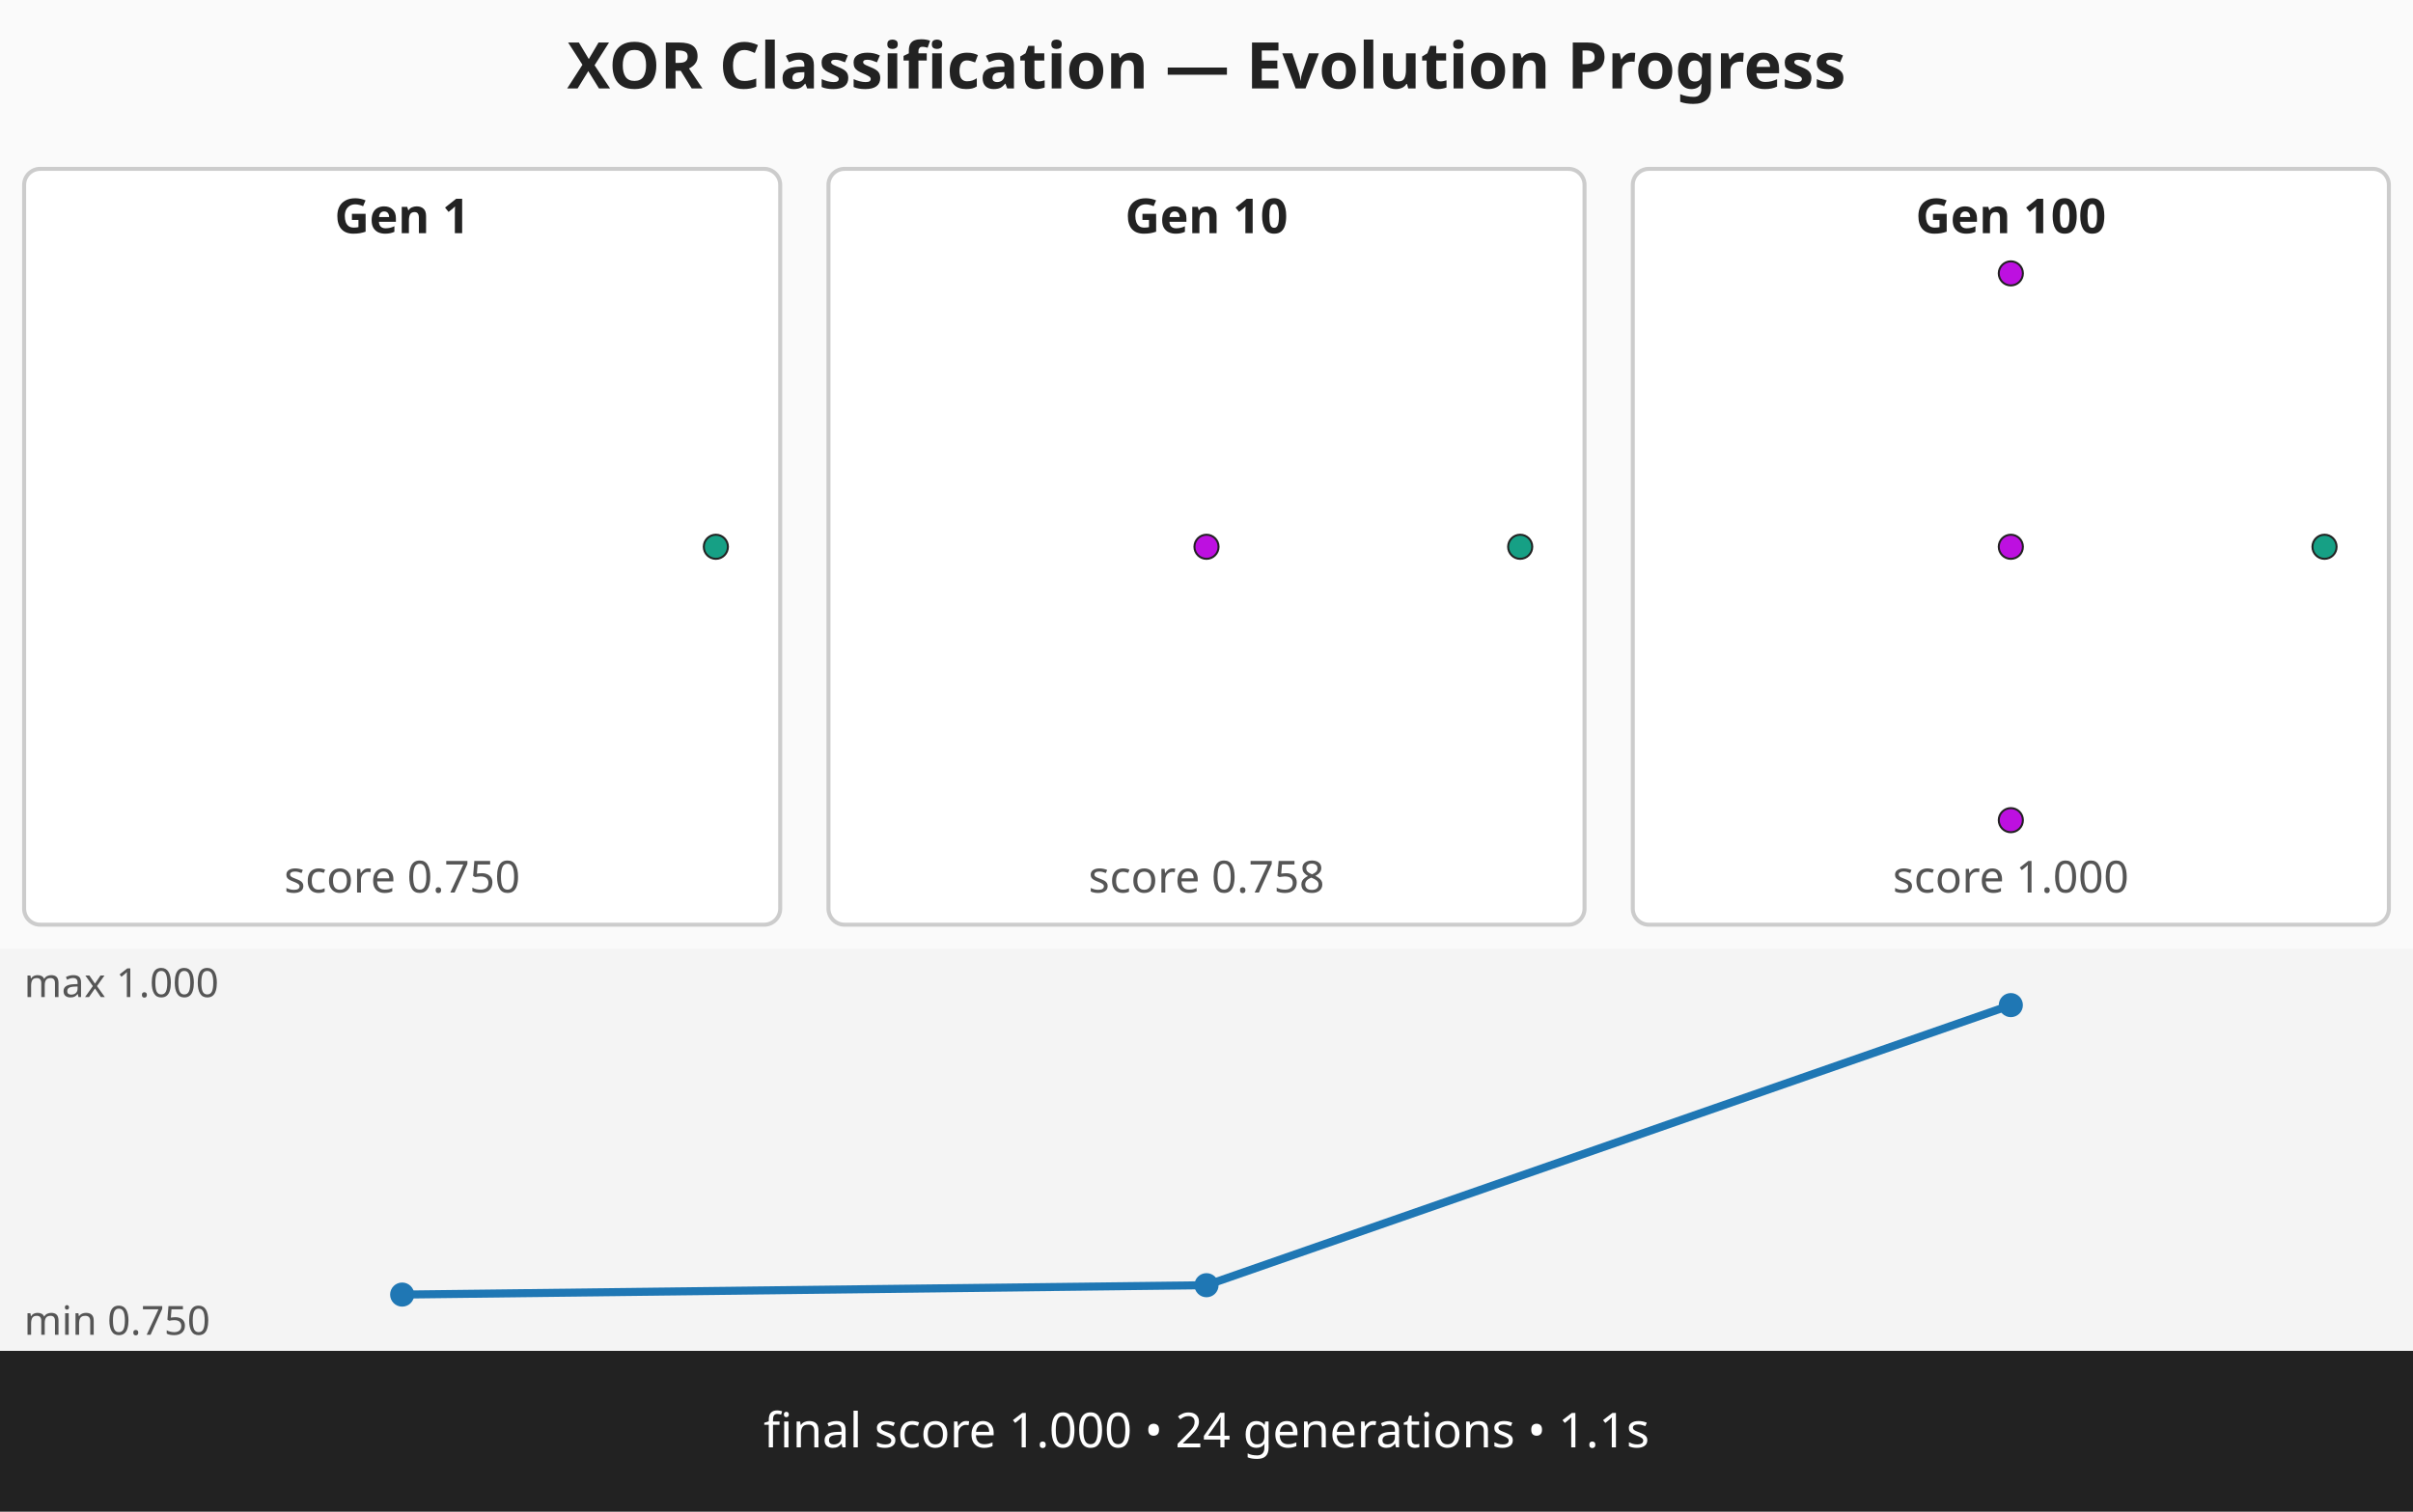
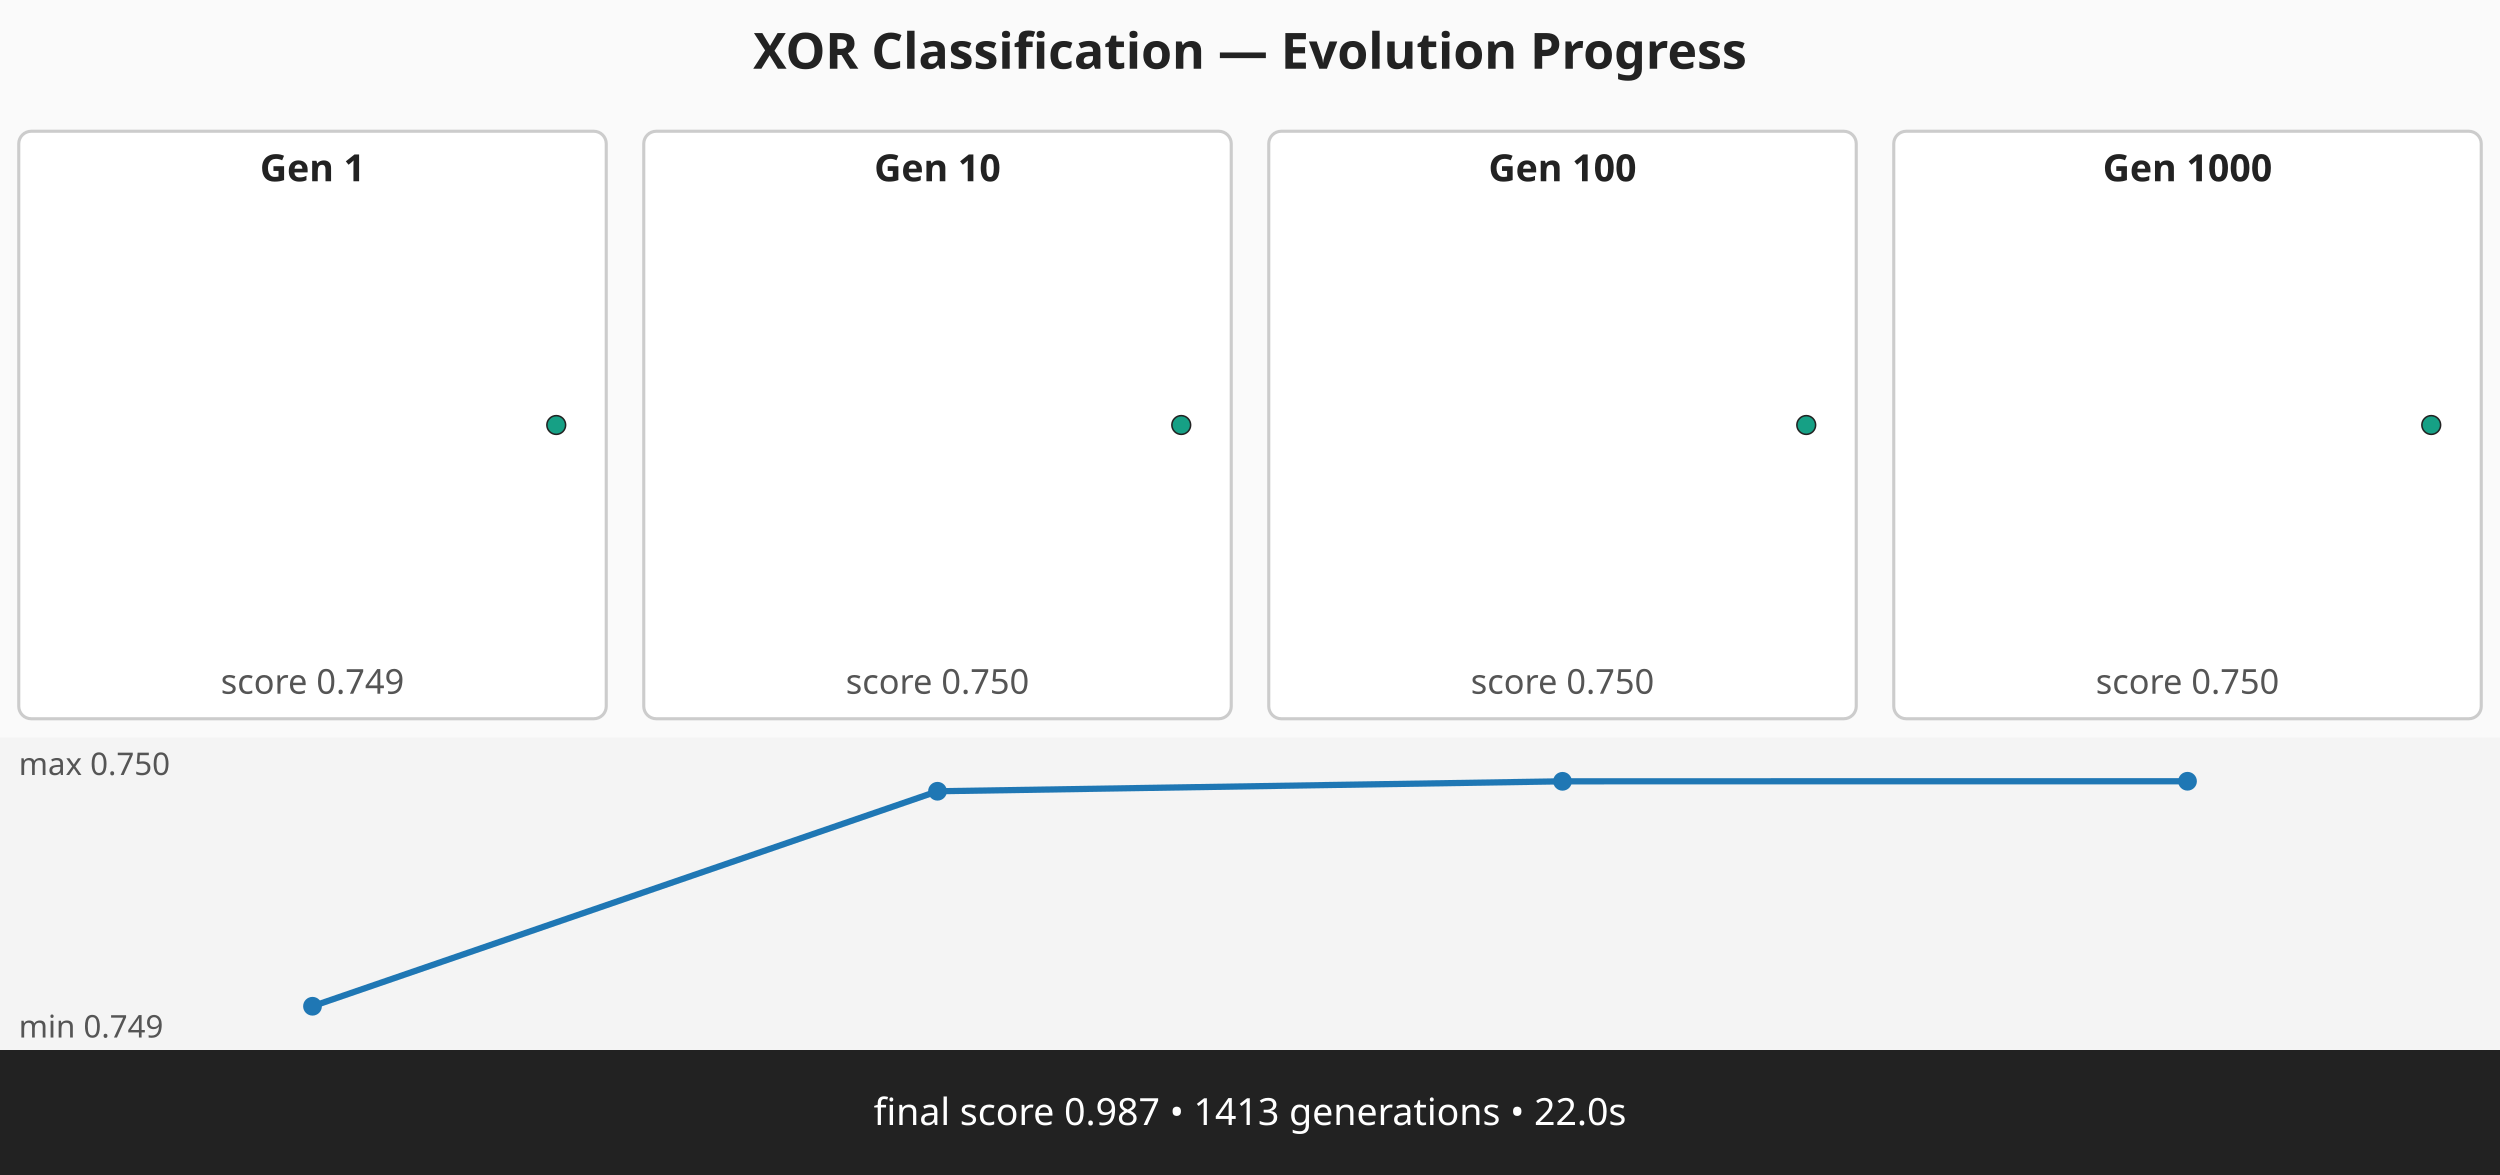
- <svg xmlns="http://www.w3.org/2000/svg" viewBox="0 0 600 376" width="600" height="376" role="img" aria-label="XOR Classification — Evolution Progress multi-panel strip">
-   <rect width="600" height="376" fill="#fafafa" />
-   <text x="300" y="22" text-anchor="middle" font-family="sans-serif" font-size="16" font-weight="bold" fill="#222">XOR Classification — Evolution Progress</text>
+ <svg xmlns="http://www.w3.org/2000/svg" viewBox="0 0 800 376" width="800" height="376" role="img" aria-label="XOR Classification — Evolution Progress multi-panel strip">
+   <rect width="800" height="376" fill="#fafafa" />
+   <text x="400" y="22" text-anchor="middle" font-family="sans-serif" font-size="16" font-weight="bold" fill="#222">XOR Classification — Evolution Progress</text>
  <g class="panel" data-generation="1" data-index="0">
    <rect x="6" y="42" width="188" height="188" fill="#ffffff" stroke="#cccccc" stroke-width="1" rx="4">
-       <animate attributeName="fill" values="#ffffff;#fff7c2;#ffffff" begin="0.00s" dur="0.60s" repeatCount="indefinite" repeatDur="1.80s" />
+       <animate attributeName="fill" values="#ffffff;#fff7c2;#ffffff" begin="0.00s" dur="0.60s" repeatCount="indefinite" repeatDur="2.40s" />
    </rect>
    <text x="100" y="58" text-anchor="middle" font-family="sans-serif" font-size="12" font-weight="bold" fill="#222">Gen 1</text>
-     <text x="100" y="222" text-anchor="middle" font-family="sans-serif" font-size="11" fill="#555">score 0.750</text>
+     <text x="100" y="222" text-anchor="middle" font-family="sans-serif" font-size="11" fill="#555">score 0.749</text>
    <circle cx="178" cy="136" r="3" fill="#16a085" stroke="#222" stroke-width="0.5" />
  </g>
  <g class="panel" data-generation="10" data-index="1">
    <rect x="206" y="42" width="188" height="188" fill="#ffffff" stroke="#cccccc" stroke-width="1" rx="4">
-       <animate attributeName="fill" values="#ffffff;#fff7c2;#ffffff" begin="0.60s" dur="0.60s" repeatCount="indefinite" repeatDur="1.80s" />
+       <animate attributeName="fill" values="#ffffff;#fff7c2;#ffffff" begin="0.60s" dur="0.60s" repeatCount="indefinite" repeatDur="2.40s" />
    </rect>
    <text x="300" y="58" text-anchor="middle" font-family="sans-serif" font-size="12" font-weight="bold" fill="#222">Gen 10</text>
-     <text x="300" y="222" text-anchor="middle" font-family="sans-serif" font-size="11" fill="#555">score 0.758</text>
-     <circle cx="300" cy="136" r="3" fill="#bd10e0" stroke="#222" stroke-width="0.5" />
+     <text x="300" y="222" text-anchor="middle" font-family="sans-serif" font-size="11" fill="#555">score 0.750</text>
    <circle cx="378" cy="136" r="3" fill="#16a085" stroke="#222" stroke-width="0.5" />
  </g>
  <g class="panel" data-generation="100" data-index="2">
    <rect x="406" y="42" width="188" height="188" fill="#ffffff" stroke="#cccccc" stroke-width="1" rx="4">
-       <animate attributeName="fill" values="#ffffff;#fff7c2;#ffffff" begin="1.20s" dur="0.60s" repeatCount="indefinite" repeatDur="1.80s" />
+       <animate attributeName="fill" values="#ffffff;#fff7c2;#ffffff" begin="1.20s" dur="0.60s" repeatCount="indefinite" repeatDur="2.40s" />
    </rect>
    <text x="500" y="58" text-anchor="middle" font-family="sans-serif" font-size="12" font-weight="bold" fill="#222">Gen 100</text>
-     <text x="500" y="222" text-anchor="middle" font-family="sans-serif" font-size="11" fill="#555">score 1.000</text>
-     <circle cx="500" cy="68" r="3" fill="#bd10e0" stroke="#222" stroke-width="0.5" />
-     <circle cx="500" cy="136" r="3" fill="#bd10e0" stroke="#222" stroke-width="0.5" />
-     <circle cx="500" cy="204" r="3" fill="#bd10e0" stroke="#222" stroke-width="0.5" />
+     <text x="500" y="222" text-anchor="middle" font-family="sans-serif" font-size="11" fill="#555">score 0.750</text>
    <circle cx="578" cy="136" r="3" fill="#16a085" stroke="#222" stroke-width="0.5" />
  </g>
-   <g class="progression" data-min="0.750" data-max="1.000">
-     <rect x="0" y="236" width="600" height="100" fill="#f4f4f4" />
-     <polyline class="score-progression" fill="none" stroke="#1f77b4" stroke-width="2" points="100,322 300,319.67 500,250" />
+   <g class="panel" data-generation="1000" data-index="3">
+     <rect x="606" y="42" width="188" height="188" fill="#ffffff" stroke="#cccccc" stroke-width="1" rx="4">
+       <animate attributeName="fill" values="#ffffff;#fff7c2;#ffffff" begin="1.80s" dur="0.60s" repeatCount="indefinite" repeatDur="2.40s" />
+     </rect>
+     <text x="700" y="58" text-anchor="middle" font-family="sans-serif" font-size="12" font-weight="bold" fill="#222">Gen 1000</text>
+     <text x="700" y="222" text-anchor="middle" font-family="sans-serif" font-size="11" fill="#555">score 0.750</text>
+     <circle cx="778" cy="136" r="3" fill="#16a085" stroke="#222" stroke-width="0.5" />
+   </g>
+   <g class="progression" data-min="0.749" data-max="0.750">
+     <rect x="0" y="236" width="800" height="100" fill="#f4f4f4" />
+     <polyline class="score-progression" fill="none" stroke="#1f77b4" stroke-width="2" points="100,322 300,253.2 500,250.02 700,250" />
    <circle cx="100" cy="322" r="3" fill="#1f77b4" />
-     <circle cx="300" cy="319.67" r="3" fill="#1f77b4" />
-     <circle cx="500" cy="250" r="3" fill="#1f77b4" />
-     <text x="6" y="248" font-family="sans-serif" font-size="10" fill="#555">max 1.000</text>
-     <text x="6" y="332" font-family="sans-serif" font-size="10" fill="#555">min 0.750</text>
+     <circle cx="300" cy="253.2" r="3" fill="#1f77b4" />
+     <circle cx="500" cy="250.02" r="3" fill="#1f77b4" />
+     <circle cx="700" cy="250" r="3" fill="#1f77b4" />
+     <text x="6" y="248" font-family="sans-serif" font-size="10" fill="#555">max 0.750</text>
+     <text x="6" y="332" font-family="sans-serif" font-size="10" fill="#555">min 0.749</text>
  </g>
  <g class="caption">
-     <rect x="0" y="336" width="600" height="40" fill="#222222" />
-     <text x="300" y="360" text-anchor="middle" font-family="sans-serif" font-size="12" fill="#ffffff">final score 1.000 • 24 generations • 1.1s</text>
+     <rect x="0" y="336" width="800" height="40" fill="#222222" />
+     <text x="400" y="360" text-anchor="middle" font-family="sans-serif" font-size="12" fill="#ffffff">final score 0.987 • 1413 generations • 22.0s</text>
  </g>
</svg>
